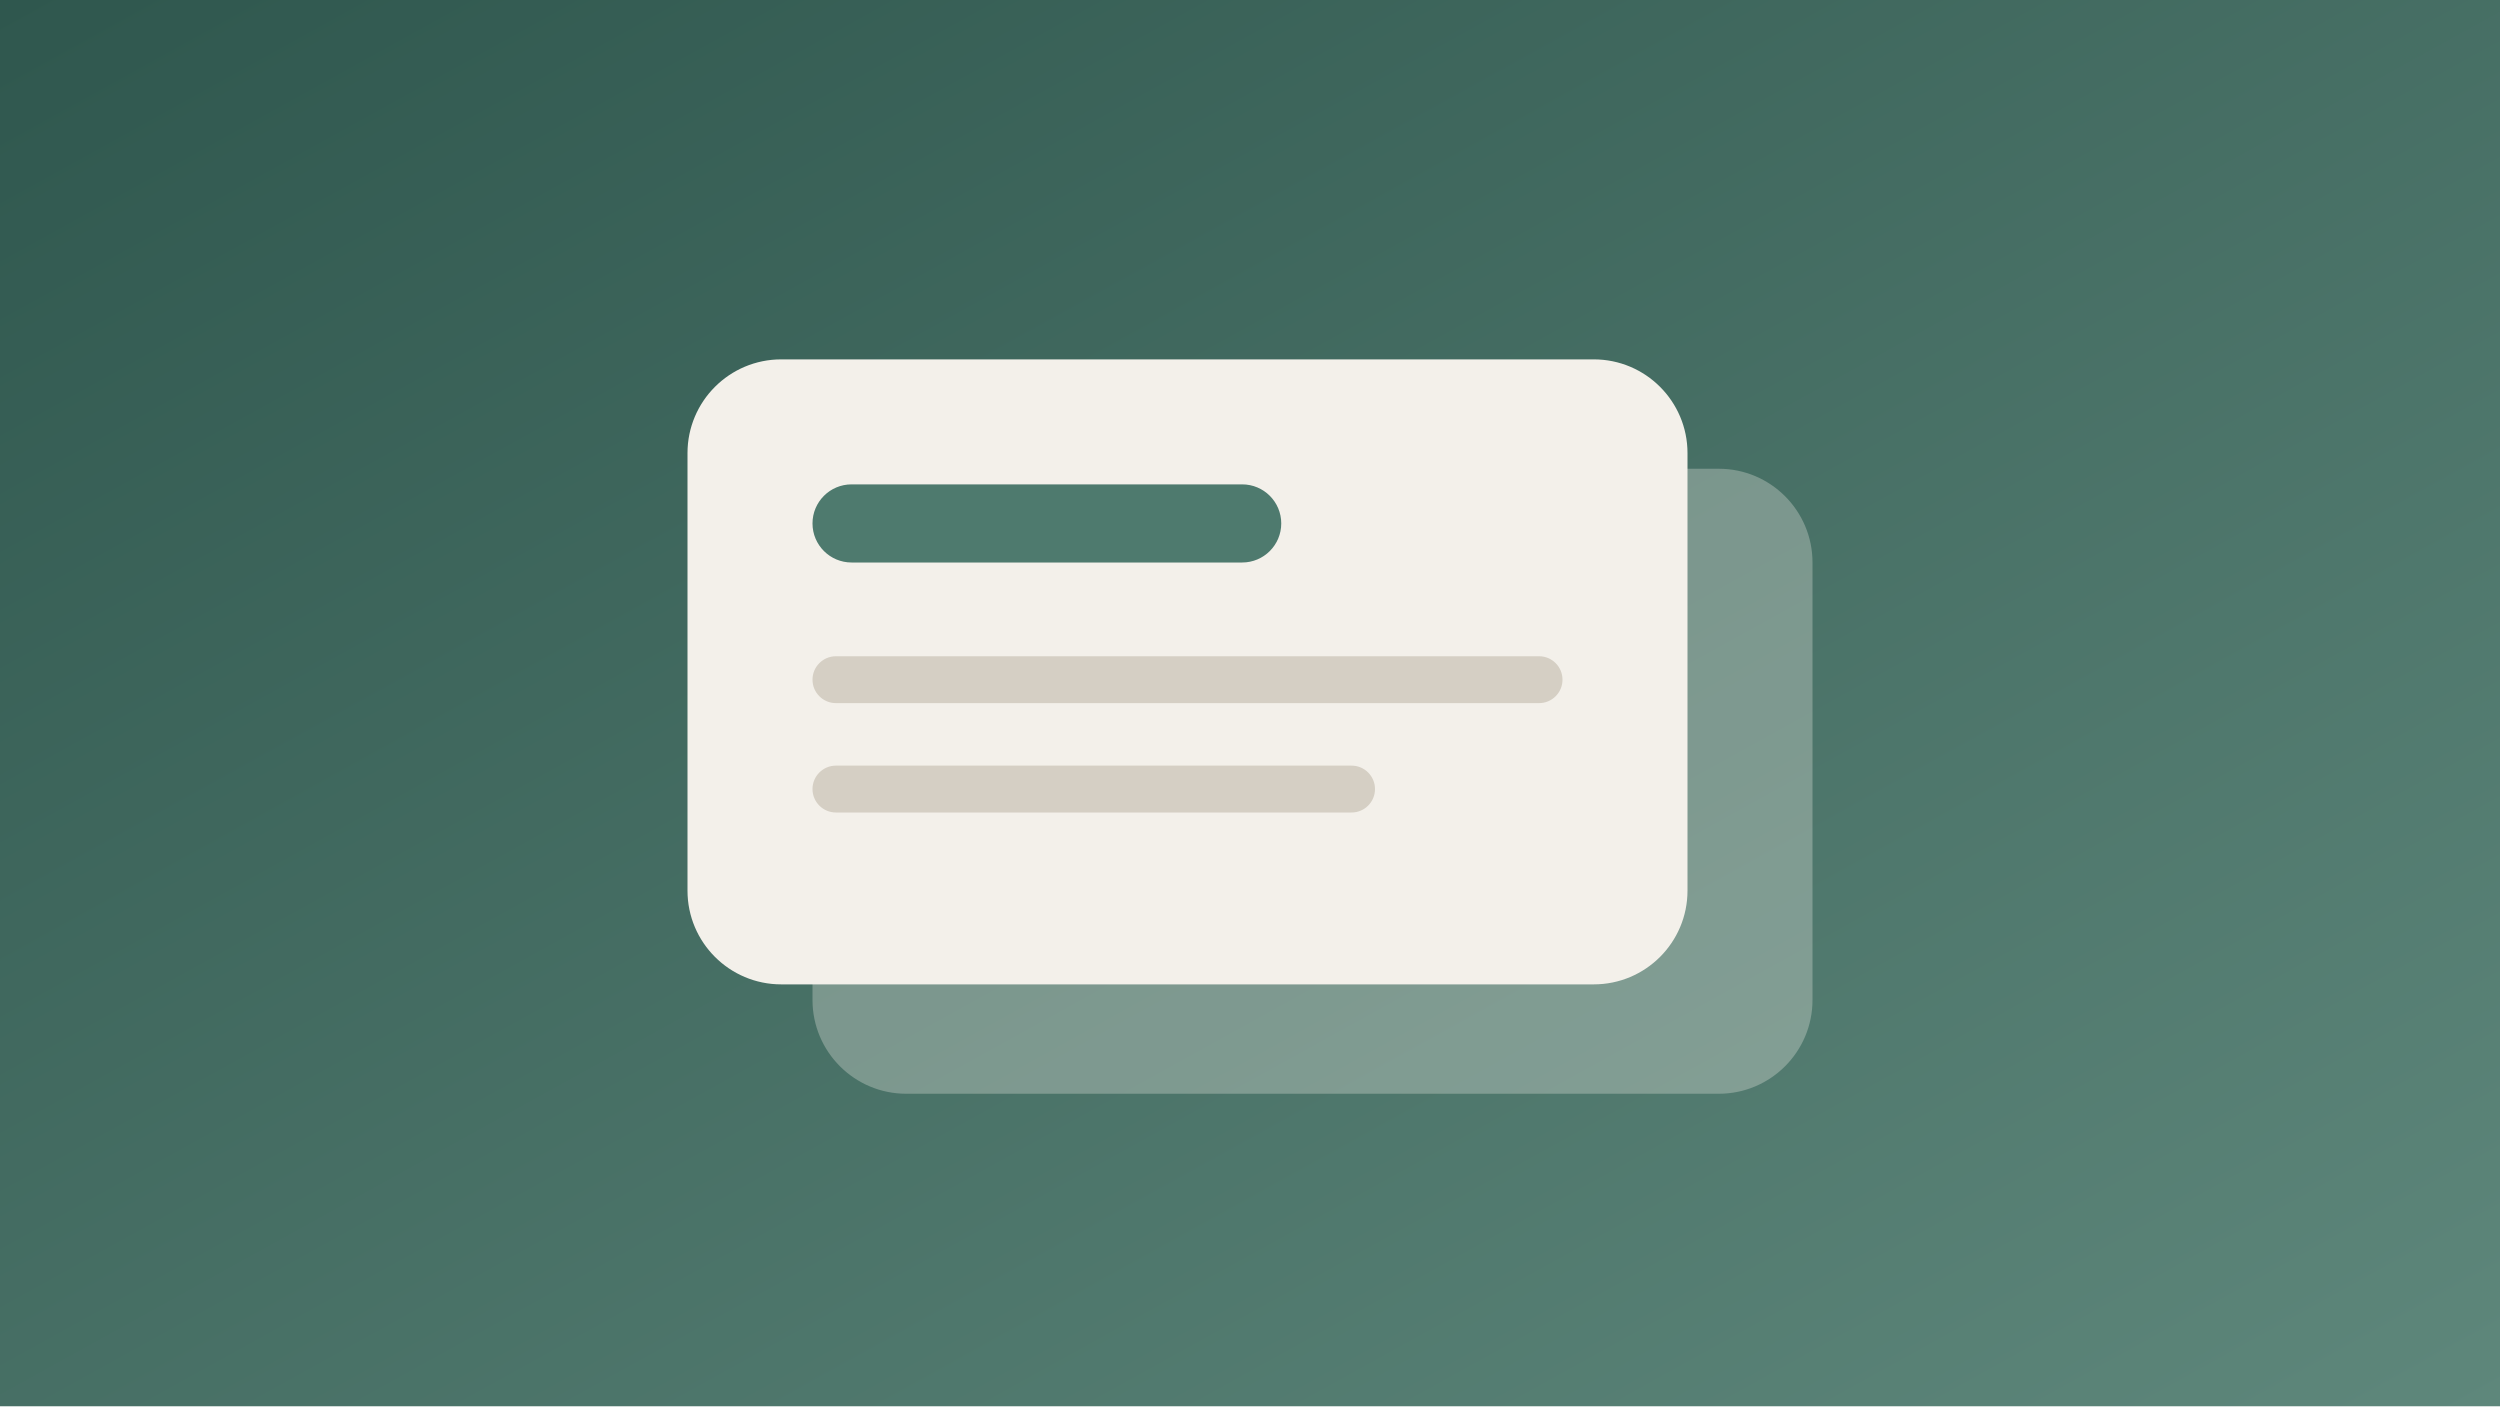
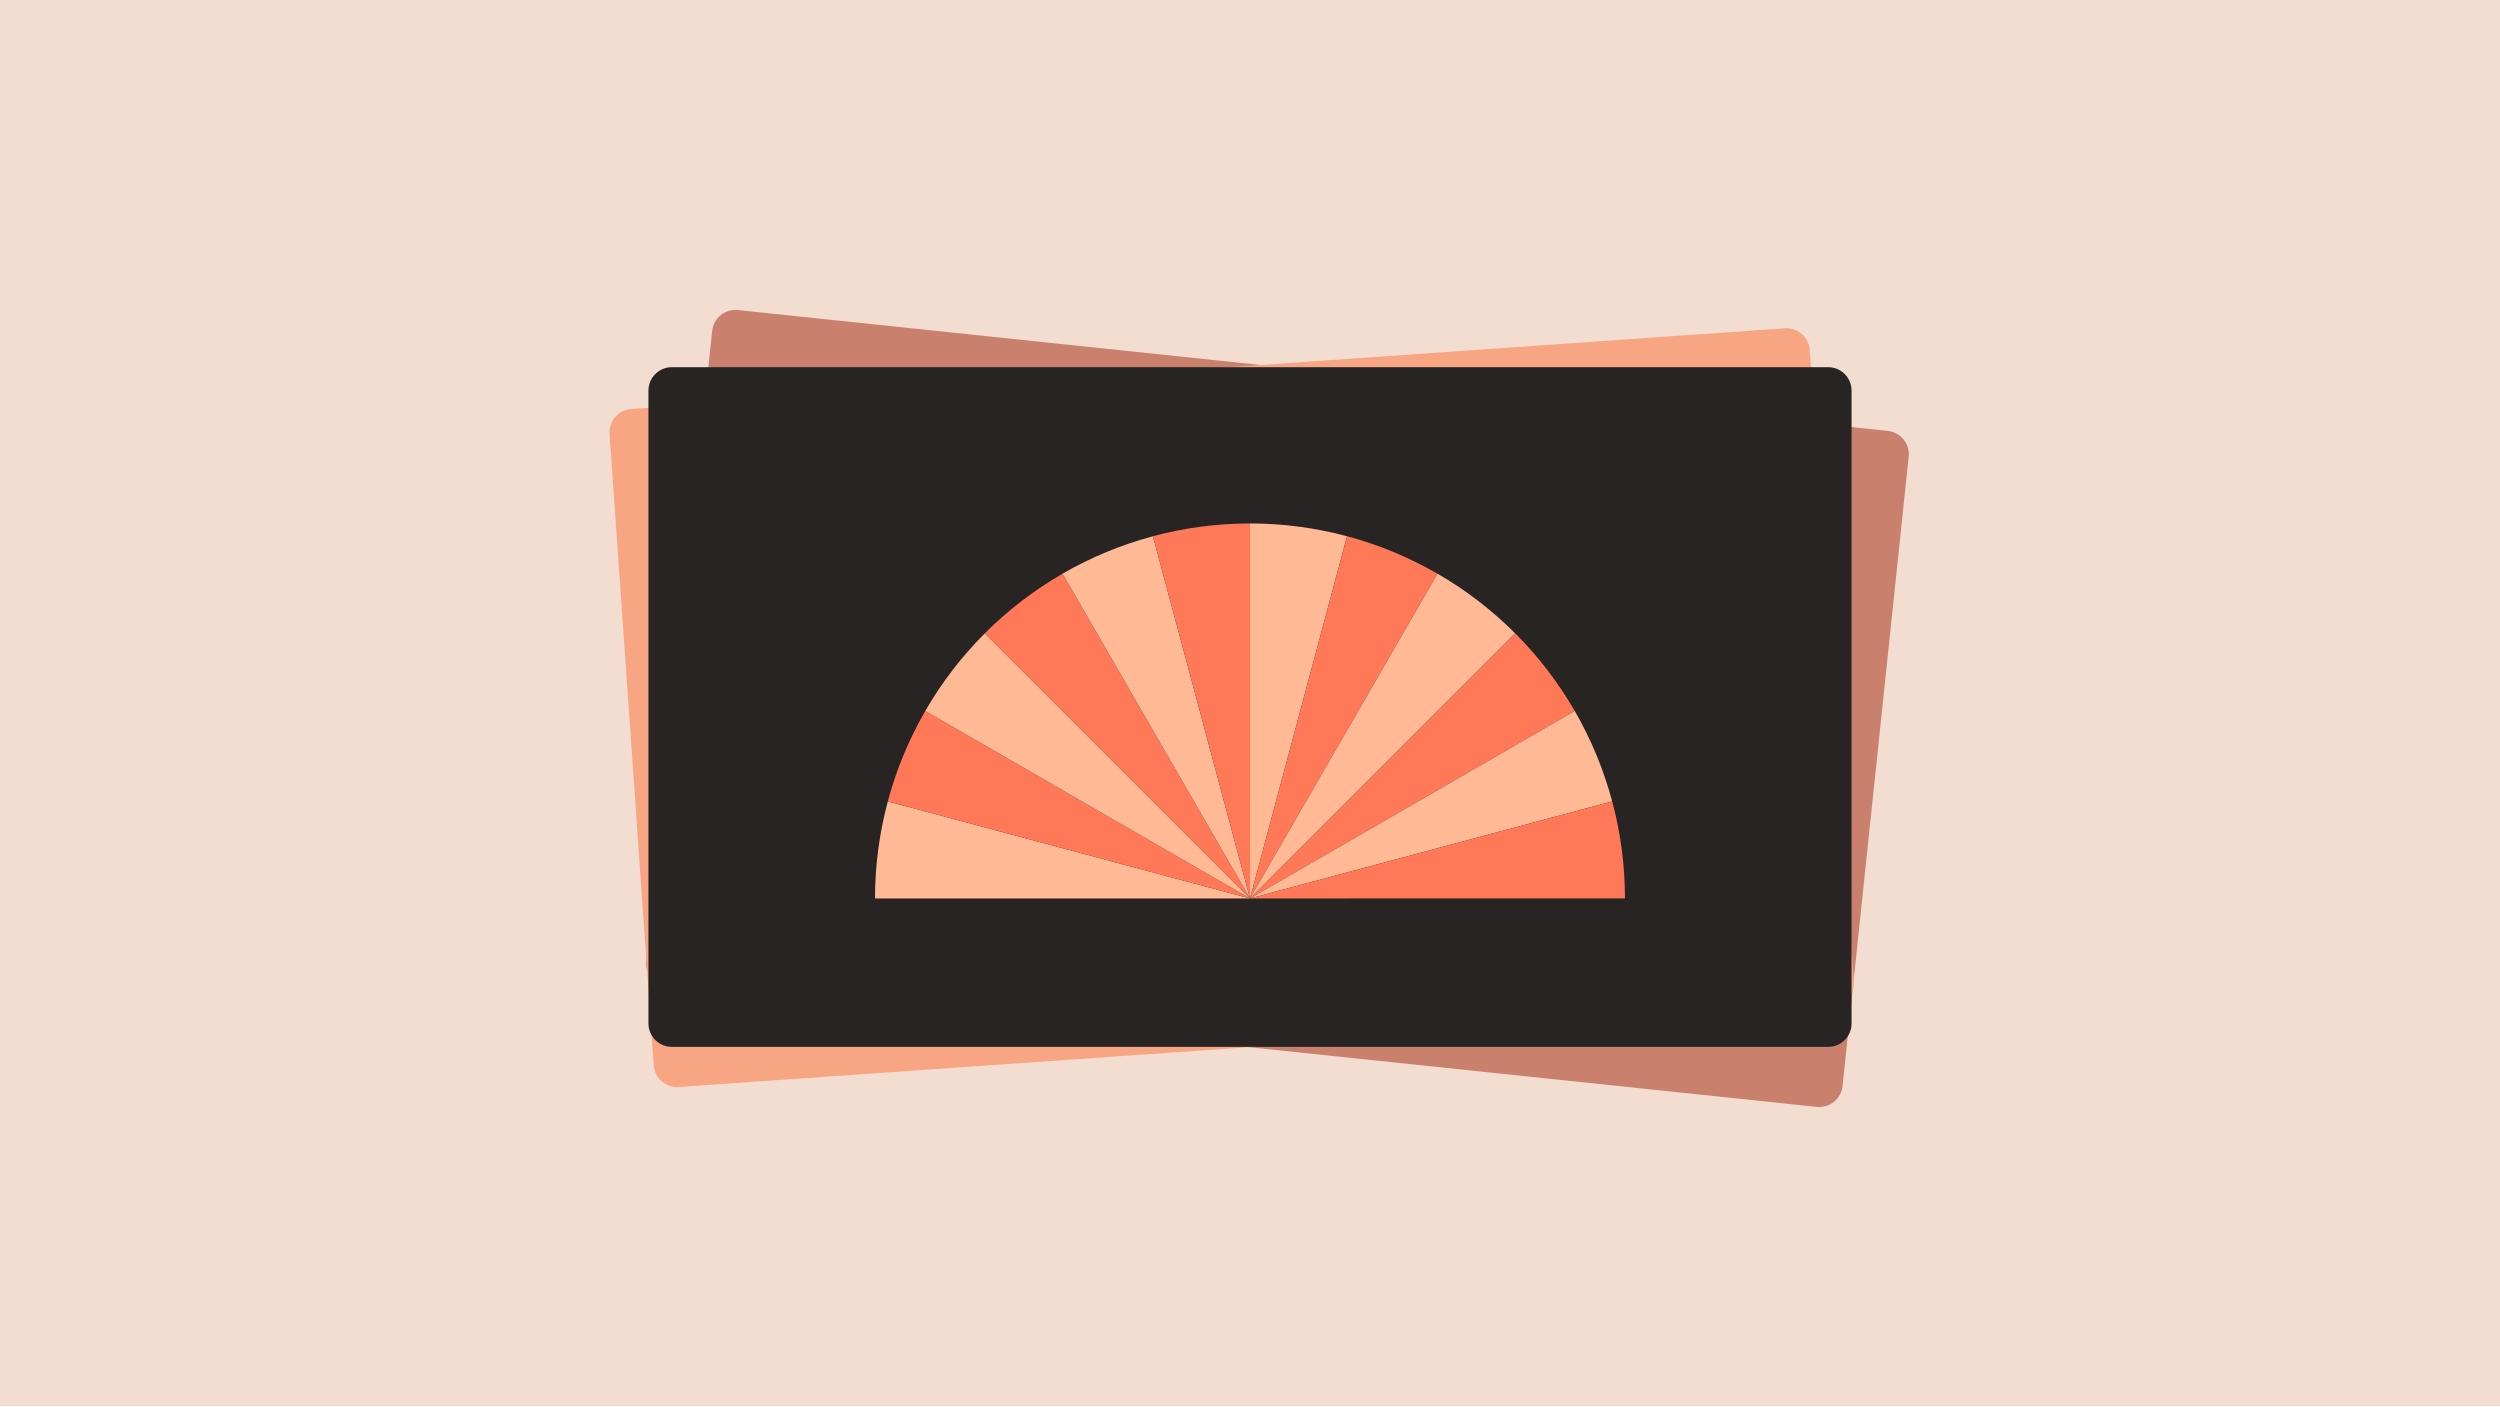
- <svg xmlns="http://www.w3.org/2000/svg" viewBox="0 0 320 180" preserveAspectRatio="xMidYMid slice">
+ <svg xmlns="http://www.w3.org/2000/svg" viewBox="0 0 320 180">
  <defs>
-     <linearGradient id="ap-art-slides" x1="0" y1="0" x2="1" y2="1">
-       <stop offset="0" stop-color="#2f574e" />
-       <stop offset="1" stop-color="#5e877b" />
-     </linearGradient>
+     <rect id="sheet" x="83" y="47" width="154" height="87" rx="3" />
+     <clipPath id="screen">
+       <use href="#sheet" />
+     </clipPath>
+     <path id="fold" d="M0 0h-48a48 48 0 0 1 1.64-12.42Z" />
+     <g id="pleat">
+       <use href="#fold" fill="#ffb994" />
+       <use href="#fold" transform="rotate(15)" fill="#ff7858" />
+     </g>
+     <g id="cover">
+       <rect width="154" height="87" fill="#272423" />
+       <g transform="translate(77 68)">
+         <use href="#pleat" />
+         <use href="#pleat" transform="rotate(30)" />
+         <use href="#pleat" transform="rotate(60)" />
+         <use href="#pleat" transform="rotate(90)" />
+         <use href="#pleat" transform="rotate(120)" />
+         <use href="#pleat" transform="rotate(150)" />
+       </g>
+     </g>
+     <g id="step">
+       <path d="m0 0 20 0 16-8H16Z" fill="#ffe1b8" />
+       <path d="M0 0h20v10H0Z" fill="#51352f" />
+       <path d="m20 0 16-8V2l-16 8Z" fill="#965446" />
+     </g>
  </defs>
-   <rect width="320" height="180" fill="url(#ap-art-slides)" />
-   <rect x="104" y="60" width="128" height="80" rx="12" fill="#f3f0ea" fill-opacity="0.30" />
-   <rect x="88" y="46" width="128" height="80" rx="12" fill="#f3f0ea" />
-   <rect x="104" y="62" width="60" height="10" rx="5" fill="#4e7a6e" />
-   <rect x="104" y="84" width="96" height="6" rx="3" fill="#d5cfc4" />
-   <rect x="104" y="98" width="72" height="6" rx="3" fill="#d5cfc4" />
+   <style>
+     @media (prefers-reduced-motion: no-preference) {
+       /* Start 120ms before the first transition. Later slides get the full hold. */
+       #still:not(:target) .pages { animation: advance 9s cubic-bezier(.4, 0, .2, 1) -2.4s infinite; }
+     }
+     @keyframes advance {
+       0%, 28% { transform: translateX(0); }
+       33.333%, 61.333% { transform: translateX(-154px); }
+       66.667%, 94.667% { transform: translateX(-308px); }
+       100% { transform: translateX(-462px); }
+     }
+   </style>
+   <rect width="320" height="180" fill="#f2ddd0" />
+   <use href="#sheet" transform="rotate(6 160 124)" fill="#c9816d" />
+   <use href="#sheet" transform="rotate(-4 160 124)" fill="#f8a583" />
+   <g id="still">
+     <g clip-path="url(#screen)">
+       <g transform="translate(83 47)">
+         <g class="pages">
+           <use href="#cover" />
+           <g transform="translate(154)">
+             <rect width="154" height="87" fill="#eb896b" />
+             <use href="#step" transform="translate(29 58)" />
+             <use href="#step" transform="translate(49 48)" />
+             <use href="#step" transform="translate(69 38)" />
+             <use href="#step" transform="translate(89 28)" />
+           </g>
+           <g transform="translate(308)">
+             <rect width="154" height="87" fill="#ffe1b8" />
+             <path d="M37 67V55a40 40 0 0 1 80 0v12" fill="#272423" />
+             <path d="M48 67V55a29 29 0 0 1 58 0v12" fill="#f49573" />
+             <path d="M59 67V55a18 18 0 0 1 36 0v12" fill="#272423" />
+             <path d="M70 67V55a7 7 0 0 1 14 0v12" fill="#ffe1b8" />
+           </g>
+           <use href="#cover" x="462" />
+         </g>
+       </g>
+     </g>
+   </g>
</svg>
